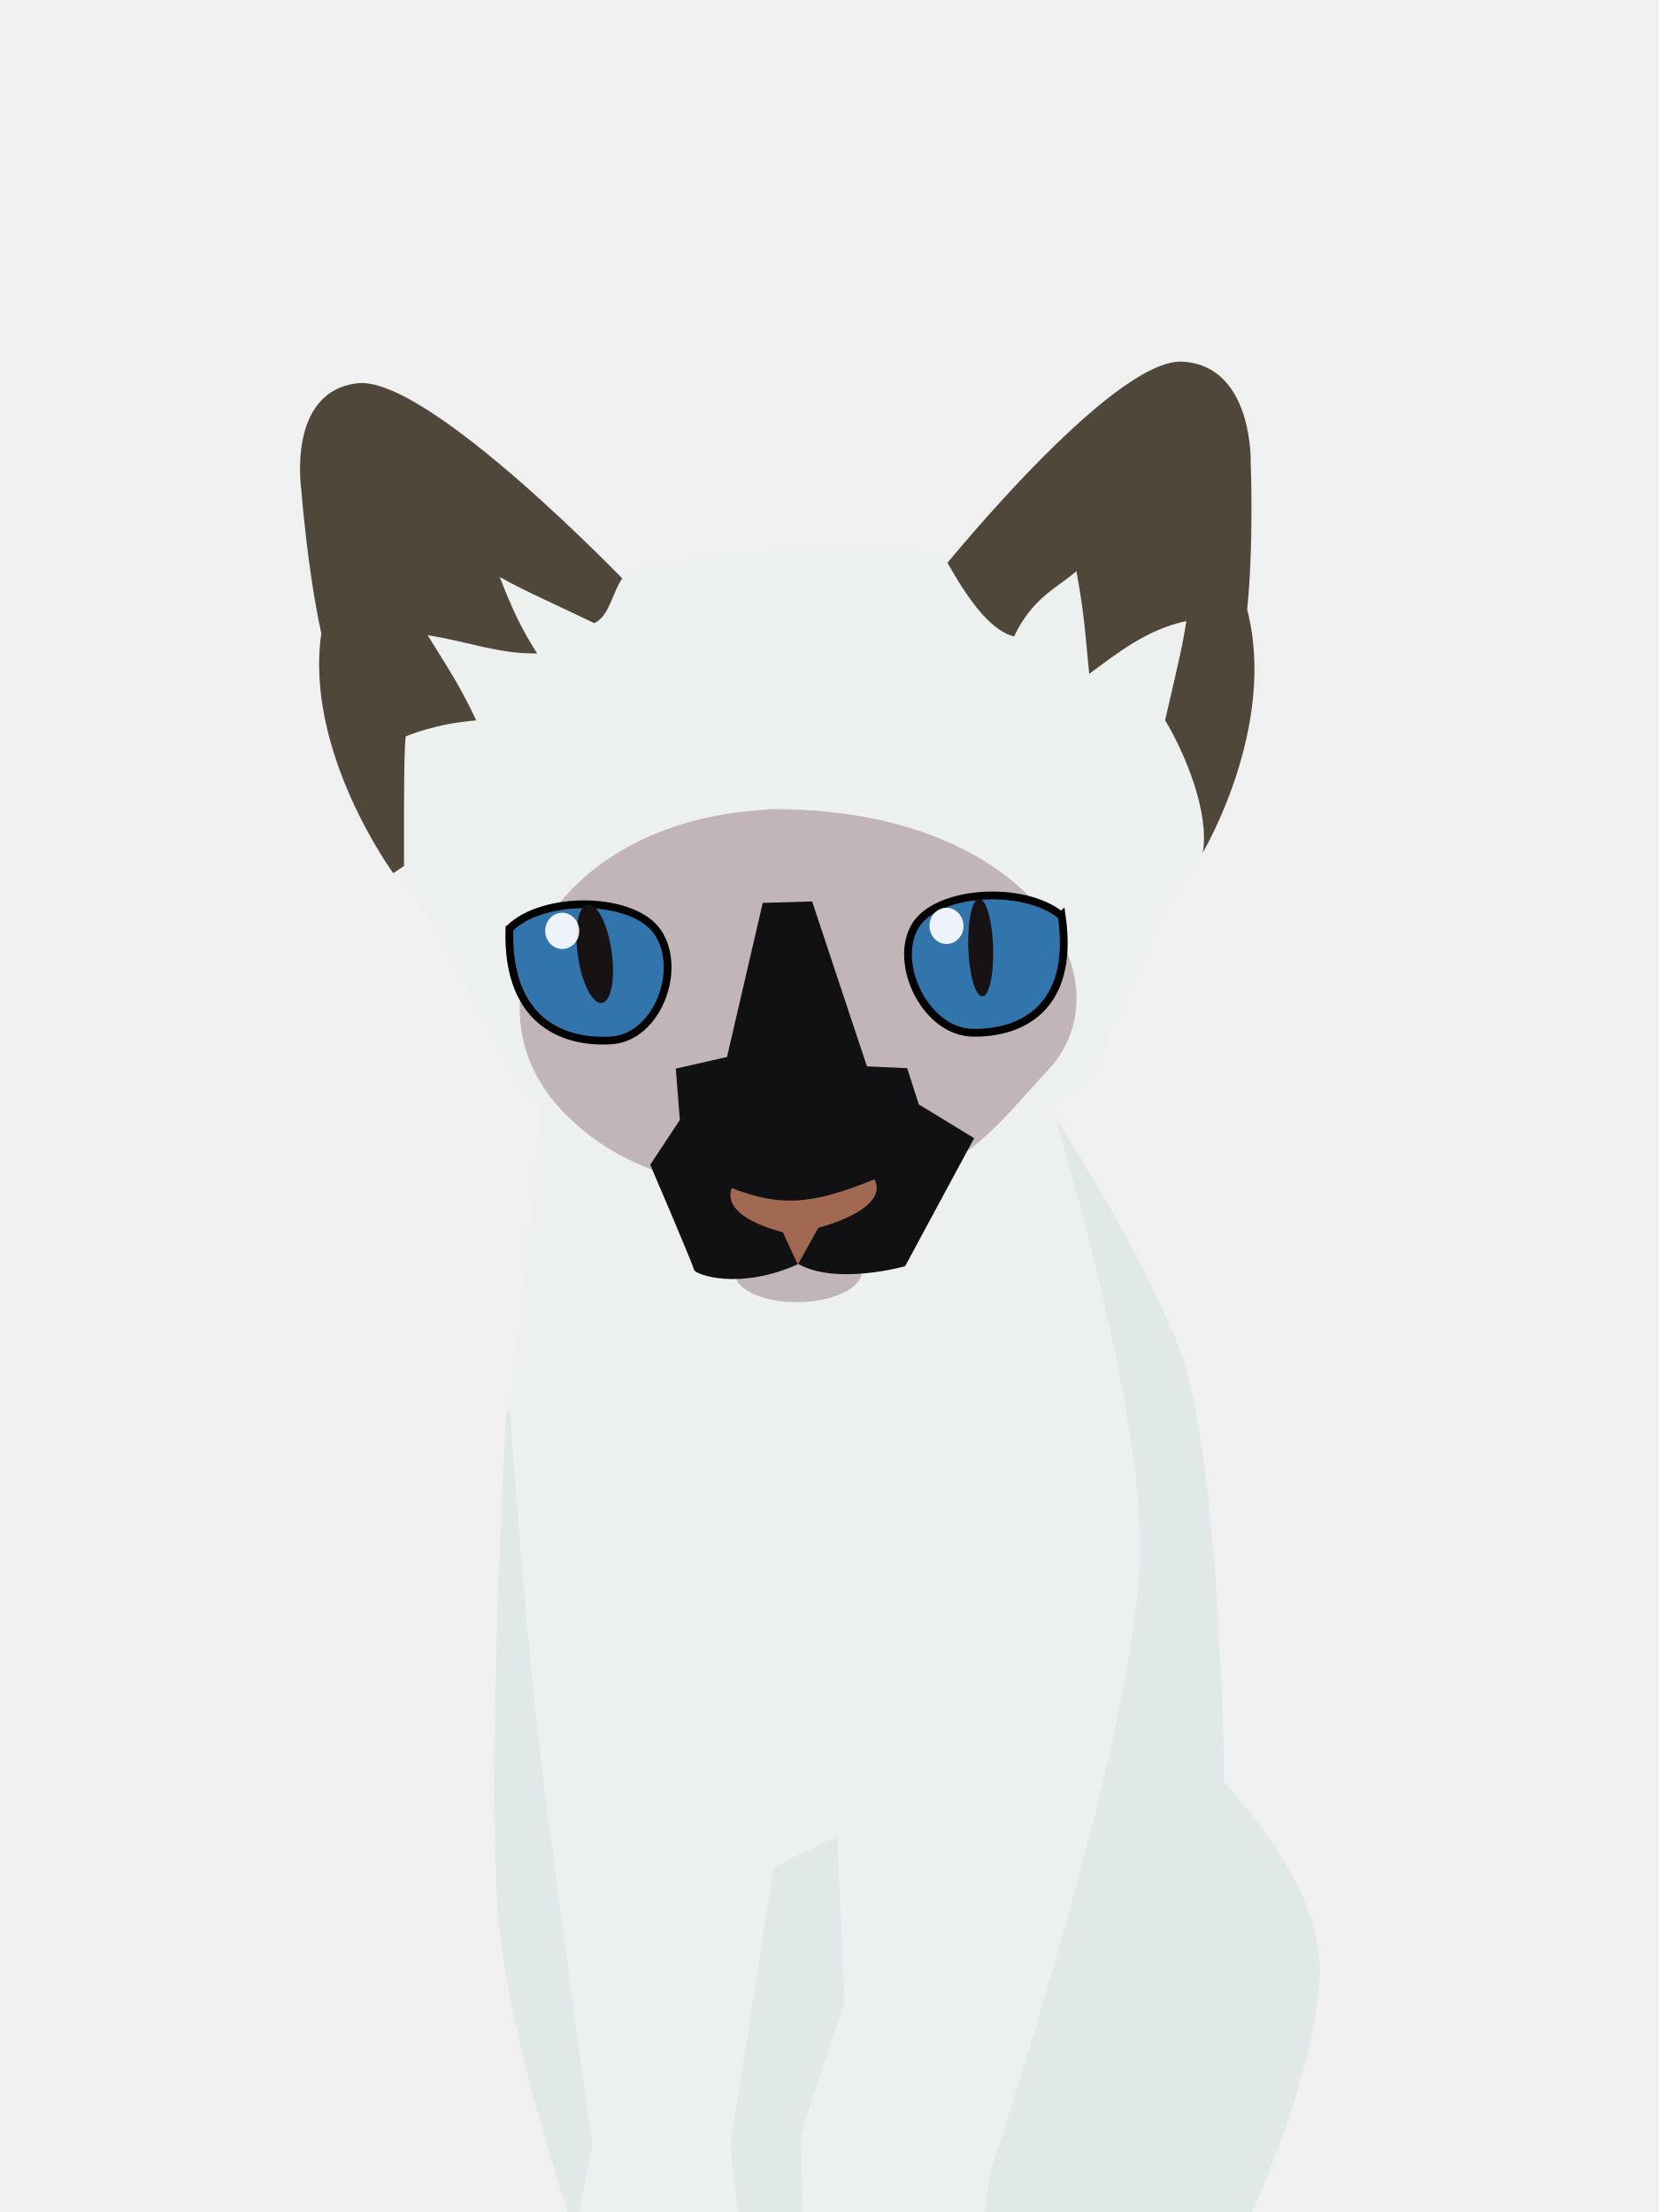
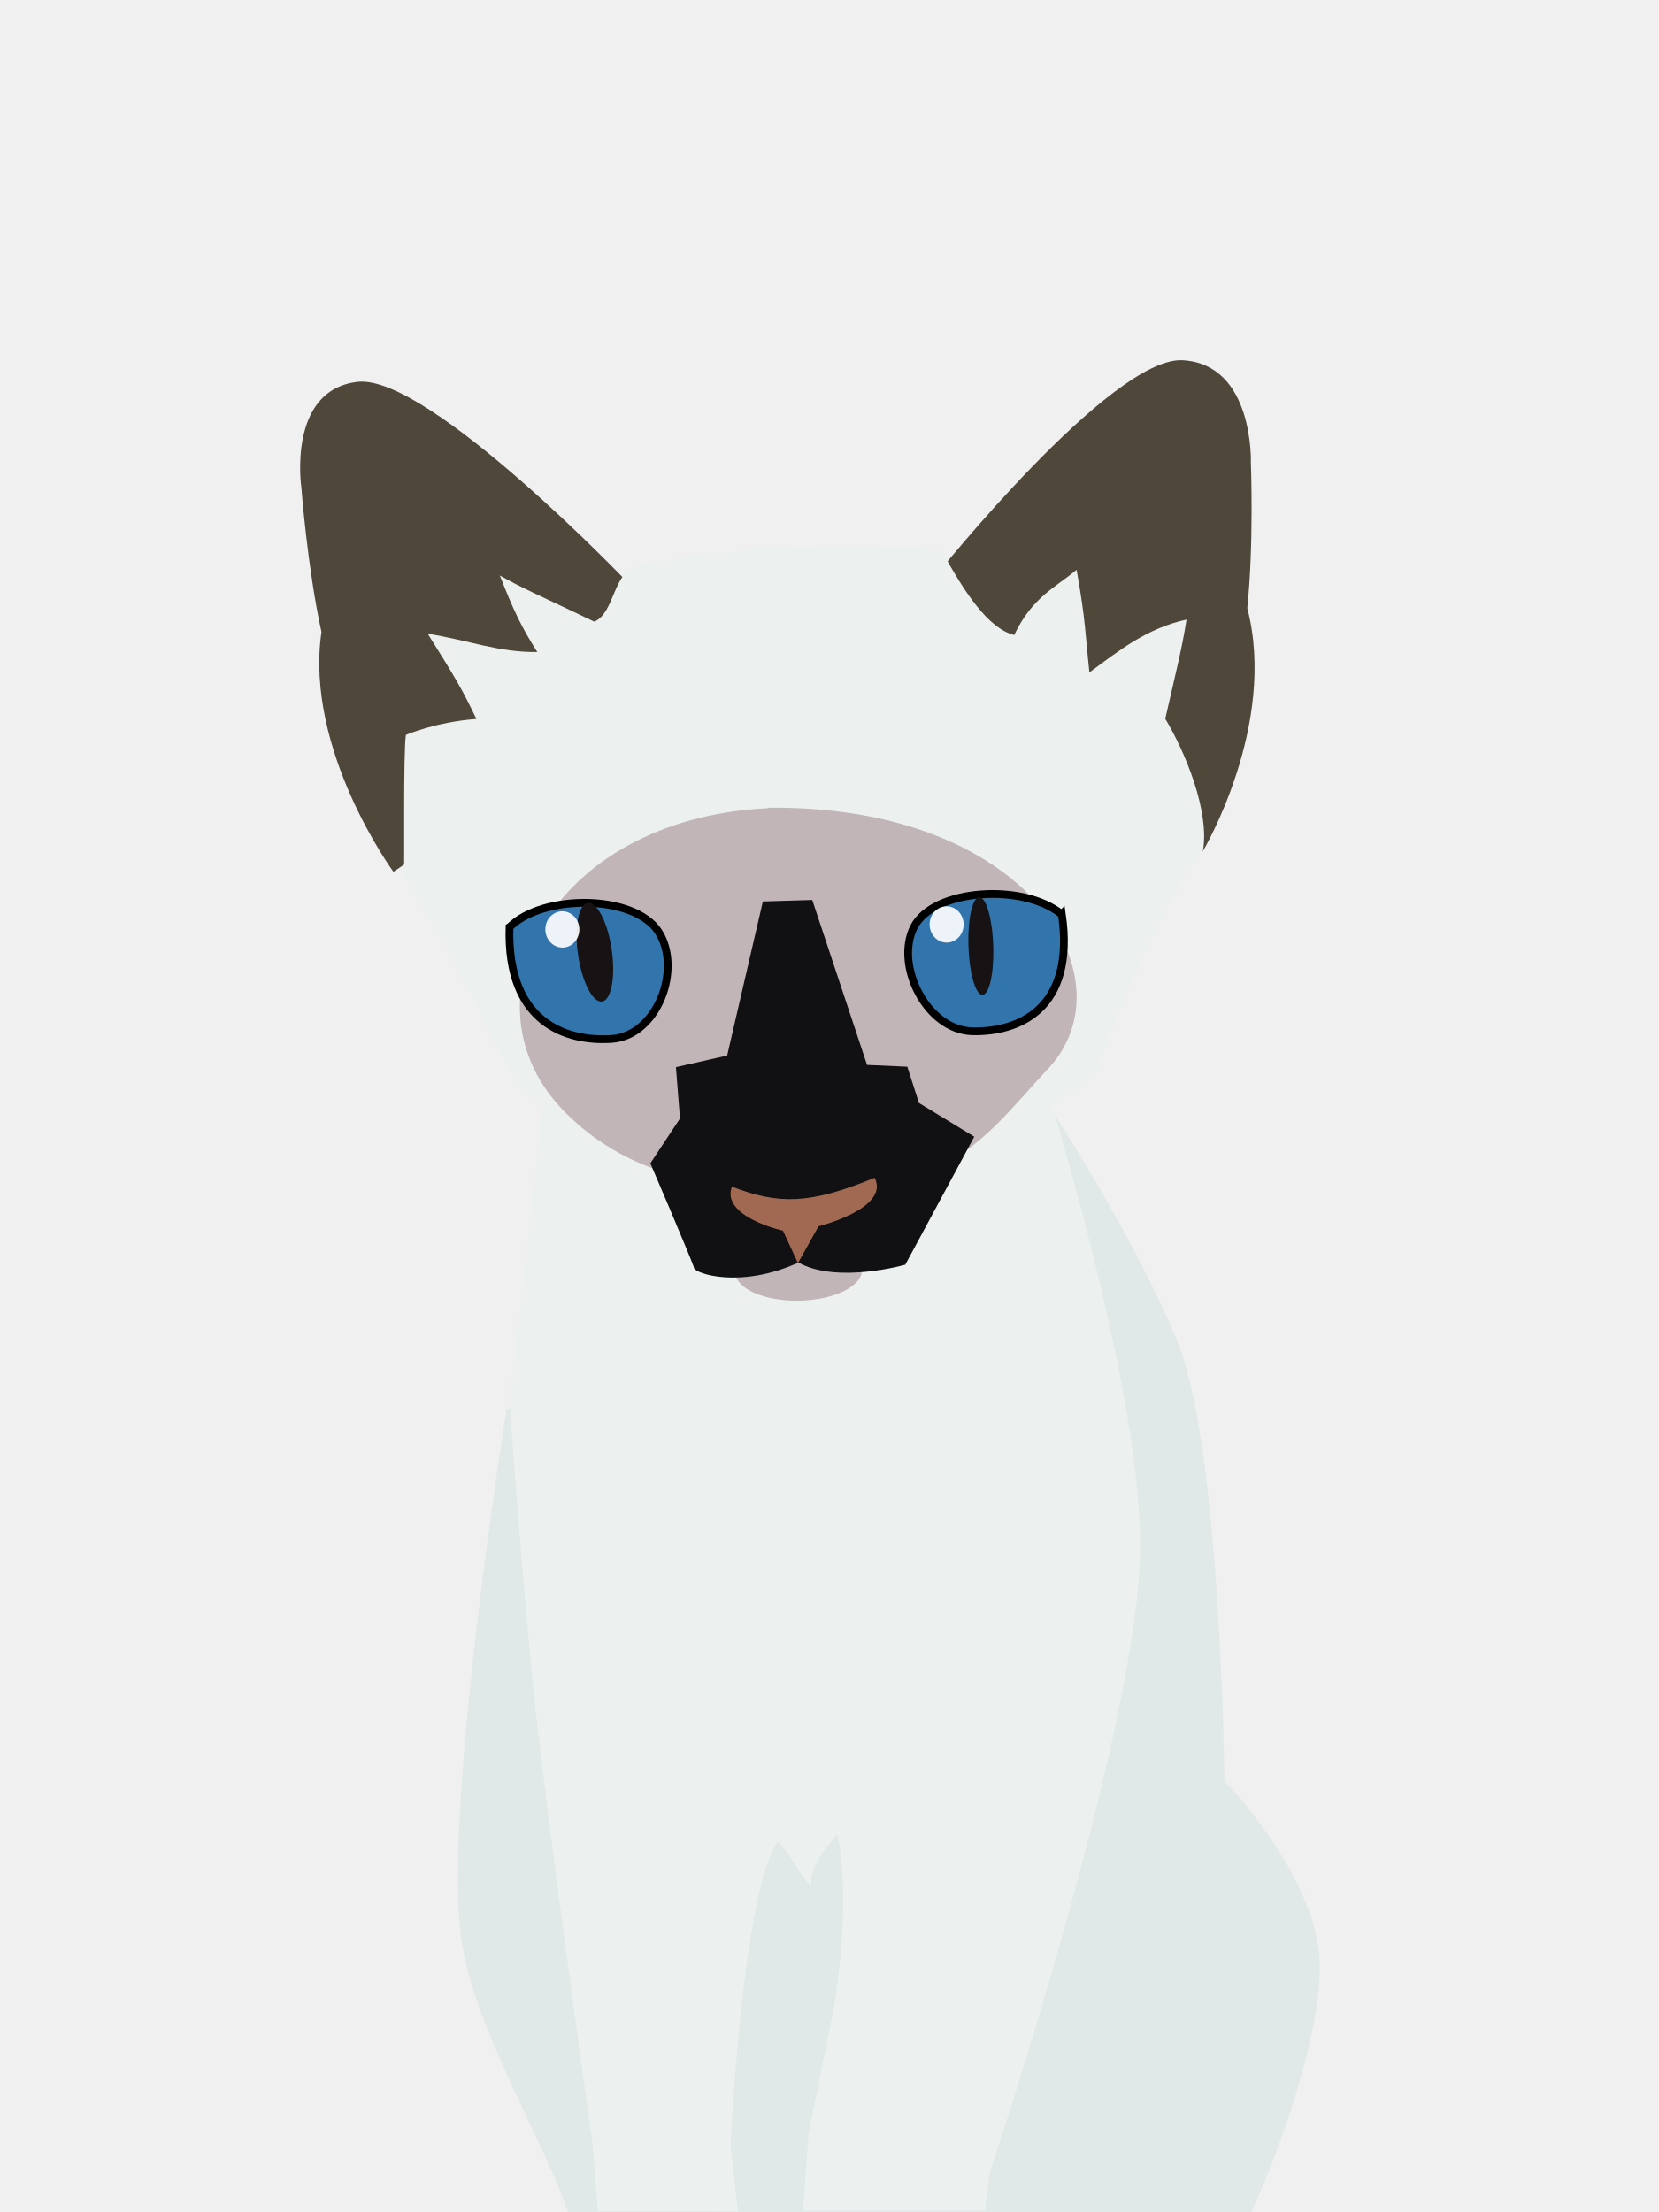
- <svg xmlns="http://www.w3.org/2000/svg" width="600" height="800" version="1.1" viewBox="0 0 159 212">
-   <g transform="translate(-45.4 -10.5)" fill="none" stroke-linecap="round" stroke-linejoin="round">
-     <circle r="0" stroke="#c53822" stroke-width="2.26" style="paint-order:stroke markers fill" />
-     <g stroke="#924019">
-       <circle r="0" stroke-width="1.29" style="paint-order:stroke markers fill" />
-       <circle transform="scale(1,-1)" r="0" stroke-width="3.6" style="paint-order:stroke markers fill" />
-       <circle transform="scale(1,-1)" r="0" stroke-width="3.6" style="paint-order:stroke markers fill" />
+ <svg xmlns="http://www.w3.org/2000/svg" width="600" height="800" version="1.1" viewBox="0 0 159 212" id="svg878">
+   <defs id="defs882" />
+   <g id="g1823" transform="translate(0.01312141,-0.1382621)">
+     <g transform="translate(-45.4,-10.5)" fill="none" stroke-linecap="round" stroke-linejoin="round" id="g840">
+       <circle r="0" stroke="#c53822" stroke-width="2.26" style="paint-order:stroke markers fill" id="circle826" cx="0" cy="0" />
+       <g stroke="#924019" id="g834">
+         <circle r="0" stroke-width="1.29" style="paint-order:stroke markers fill" id="circle828" cx="0" cy="0" />
+         <circle transform="scale(1,-1)" r="0" stroke-width="3.6" style="paint-order:stroke markers fill" id="circle830" cx="0" cy="0" />
+         <circle transform="scale(1,-1)" r="0" stroke-width="3.6" style="paint-order:stroke markers fill" id="circle832" cx="0" cy="0" />
+       </g>
+       <circle transform="scale(1,-1)" r="0" stroke="#4d4320" stroke-width="4.38" style="paint-order:stroke markers fill" id="circle836" cx="0" cy="0" />
+       <circle transform="scale(1,-1)" r="0" stroke="#4d4320" stroke-width="3.52" style="paint-order:stroke markers fill" id="circle838" cx="0" cy="0" />
    </g>
-     <circle transform="scale(1,-1)" r="0" stroke="#4d4320" stroke-width="4.38" style="paint-order:stroke markers fill" />
-     <circle transform="scale(1,-1)" r="0" stroke="#4d4320" stroke-width="3.52" style="paint-order:stroke markers fill" />
-   </g>
-   <g transform="matrix(1.04 0 0 1.04 -3.15 -3.65)">
-     <path transform="matrix(.255 0 0 .255 3.03 3.49)" d="m379 399-196 111s-8.24 141-2.16 190c4.05 33 16.4 75.2 24.3 100h247c12.4-26.8 27.2-71.2 24.4-94.5-3.54-30-34.1-61.3-34.1-61.3s-1.17-119-16.7-158c-15.5-38.6-47.5-87.2-47.5-87.2z" fill="#e1e9e8" />
-     <path transform="matrix(.255 0 0 .255 3.03 3.49)" d="m368 362-170 19.9-13.9 125s4.54 65.9 9.36 111c4.83 44.9 20.7 158 20.7 158l-5 23.9h57.5l-2.74-23.9 15.6-101 23-11.4 2.75 60-15.9 48 0.814 28h65.7l1.85-14.2s52.7-157 54.2-223c1.44-66.1-43.6-200-43.6-200z" fill="#ecf1f0" />
-     <g transform="translate(-4.13 -2.02)">
-       <g>
-         <ellipse transform="matrix(1 -.0266 .0571 .998 0 0)" cx="73.6" cy="125" rx="5.84" ry="2.74" fill="#c2b5b8" stroke-width="1.38" />
-         <path d="m118 84.1s6.9-11.6 4.09-22.4c0.617-5.99 0.33-13.4 0.33-13.4s0.312-9.05-6.27-9.44c-6.58-0.395-22.8 19.9-22.8 19.9l-2.23 9.94z" fill="#4f473a" />
-         <path d="m43.4 86s-8.21-11.2-6.63-22.1c-1.3-5.94-1.85-13.3-1.85-13.3s-1.34-9 5.18-9.75c6.52-0.743 25 18.6 25 18.6l3.35 9.79z" fill="#4f473a" />
-         <path d="m118 84.1c0.646-3.66-1.63-9.14-3.47-12.2 1.14-4.97 1.54-6.49 1.96-9.14-3.69 0.805-6.28 2.9-8.95 4.87-0.377-3.48-0.335-4.74-1.18-9.46-1.94 1.64-4.06 2.48-5.75 6.01-2.38-0.58-4.64-3.99-6.67-7.76-8.81-0.947-21.8-0.106-28 1.35-2.32 0.543-2.13 4.39-4.03 5.18-5.19-2.49-6.42-2.97-8.7-4.25 1.25 3.21 2.02 4.8 3.45 7.05-3.55 0.042-6.23-1.06-10.1-1.69 2.53 4.03 3.16 5.08 4.49 7.86-3.79 0.283-6.5 1.47-6.5 1.47-0.246 1.78-0.114 11.4-0.175 13.1 5.27 8.24 7.61 14.4 10.7 19.5 3.53 2.72 11 6.38 11 6.38s2.48 13.4 15.2 7.31c14.4 4.49 16.1-8.47 16.1-8.47s8.35-3.97 11-6.96c1.65-5.55 5.73-14.6 9.51-20.2z" fill="#ecf1f0" />
-         <path d="m77.9 80.1c24.1-0.3 33.7 15.9 25.7 24.2-2.51 2.62-6.6 8.01-10.4 8.79-8.73 1.8-24.1 5.07-34-4.95-9.92-10-1.4-27 18.7-28z" fill="#c2b5b8" />
-         <path d="m82 88.6 5.05 15.2 3.71 0.165 1.07 3.34 5.1 3.11-6.36 11.8s-6.27 1.79-9.84-0.198c-5.41 2.45-9.53 0.99-9.62 0.509-0.093-0.48-4.03-9.66-4.03-9.66l2.73-4.13-0.373-4.73 4.72-1.07 3.29-14.2z" fill="#111012" />
-         <path d="m74.6 115c-1.06 2.79 4.7 4.08 4.7 4.08l1.38 2.99 1.9-3.4s6.6-1.63 5.17-4.47c-5.98 2.46-8.81 2.49-13.2 0.803z" fill="#a16952" />
-         <path d="m54.1 91.1c-0.269 8.86 5.3 10.6 9.47 10.3 4.17-0.341 6.47-6.47 4.25-9.89-2.22-3.42-10.6-3.49-13.7-0.421z" fill="#3275ad" stroke="#000" stroke-width=".715px" />
-         <ellipse transform="matrix(.992 .126 .111 .994 0 0)" cx="52.7" cy="87.3" rx="1.62" ry="4.57" fill="#171314" />
-         <path d="m105 89.9c1.28 8.82-4.07 10.9-8.26 10.8-4.2-0.119-7.18-6.1-5.36-9.63 1.82-3.53 10.1-4.04 13.6-1.15z" fill="#3275ad" stroke="#000" stroke-width=".715px" />
-         <ellipse transform="matrix(.991 .134 .0226 1 0 0)" cx="96.6" cy="79.9" rx="1.16" ry="4.5" fill="#171314" />
+     <path d="m 100.512,105.794 -51.979,29.437 c 0,0 -5.996,37.393 -4.384,50.388 1.074,8.752 8.16,19.943 10.255,26.52 h 65.504 c 3.288,-7.107 7.213,-18.882 6.471,-25.061 -0.939,-7.956 -9.043,-16.257 -9.043,-16.257 0,0 -0.31,-31.559 -4.429,-41.902 -4.111,-10.237 -12.597,-23.125 -12.597,-23.125 z" fill="#e1e9e8" id="path842" style="stroke-width:0.265" />
+     <path d="m 97.595,95.982 -45.084,5.277 -3.686,33.15 c 0,0 1.204,17.477 2.482,29.437 1.281,11.907 5.49,41.902 5.49,41.902 l 0.5,6.324 13.423,0.015 -0.727,-6.338 c 0,0 1.178,-24.502 4.517,-29.063 1.315,1.018 2.213,3.546 3.235,4.126 -0.165,-1.922 1.415,-3.572 2.485,-4.872 1.477,6.436 -0.355,16.851 -0.355,16.851 l -2.401,11.872 -0.516,7.344 h 17.424 l 0.491,-3.766 c 0,0 13.976,-41.636 14.374,-59.14 0.382,-17.53 -11.563,-53.04 -11.563,-53.04 z" fill="#ecf1f0" id="path844" style="stroke-width:0.265" />
+     <g transform="matrix(1.04,0,0,1.04,-7.4452,-5.7508)" id="g874">
+       <g id="g868">
+         <ellipse transform="matrix(1,-0.0266,0.0571,0.998,0,0)" cx="73.6" cy="125" rx="5.84" ry="2.74" fill="#c2b5b8" stroke-width="1.38" id="ellipse846" />
+         <path d="m 118,84.1 c 0,0 6.9,-11.6 4.09,-22.4 0.617,-5.99 0.33,-13.4 0.33,-13.4 0,0 0.312,-9.05 -6.27,-9.44 -6.58,-0.395 -22.8,19.9 -22.8,19.9 l -2.23,9.94 z" fill="#4f473a" id="path848" />
+         <path d="m 43.4,86 c 0,0 -8.21,-11.2 -6.63,-22.1 -1.3,-5.94 -1.85,-13.3 -1.85,-13.3 0,0 -1.34,-9 5.18,-9.75 6.52,-0.743 25,18.6 25,18.6 l 3.35,9.79 z" fill="#4f473a" id="path850" />
+         <path d="m 118,84.1 c 0.646,-3.66 -1.63,-9.14 -3.47,-12.2 1.14,-4.97 1.54,-6.49 1.96,-9.14 -3.69,0.805 -6.28,2.9 -8.95,4.87 -0.377,-3.48 -0.335,-4.74 -1.18,-9.46 -1.94,1.64 -4.06,2.48 -5.75,6.01 -2.38,-0.58 -4.64,-3.99 -6.67,-7.76 -8.81,-0.947 -21.8,-0.106 -28,1.35 -2.32,0.543 -2.13,4.39 -4.03,5.18 -5.19,-2.49 -6.42,-2.97 -8.7,-4.25 1.25,3.21 2.02,4.8 3.45,7.05 -3.55,0.042 -6.23,-1.06 -10.1,-1.69 2.53,4.03 3.16,5.08 4.49,7.86 -3.79,0.283 -6.5,1.47 -6.5,1.47 -0.246,1.78 -0.114,11.4 -0.175,13.1 5.27,8.24 7.61,14.4 10.7,19.5 3.53,2.72 11,6.38 11,6.38 0,0 2.48,13.4 15.2,7.31 14.4,4.49 16.1,-8.47 16.1,-8.47 0,0 8.35,-3.97 11,-6.96 1.65,-5.55 5.73,-14.6 9.51,-20.2 z" fill="#ecf1f0" id="path852" />
+         <path d="m 77.9,80.1 c 24.1,-0.3 33.7,15.9 25.7,24.2 -2.51,2.62 -6.6,8.01 -10.4,8.79 -8.73,1.8 -24.1,5.07 -34,-4.95 -9.92,-10 -1.4,-27 18.7,-28 z" fill="#c2b5b8" id="path854" />
+         <path d="m 82,88.6 5.05,15.2 3.71,0.165 1.07,3.34 5.1,3.11 -6.36,11.8 c 0,0 -6.27,1.79 -9.84,-0.198 -5.41,2.45 -9.53,0.99 -9.62,0.509 -0.093,-0.48 -4.03,-9.66 -4.03,-9.66 l 2.73,-4.13 -0.373,-4.73 4.72,-1.07 3.29,-14.2 z" fill="#111012" id="path856" />
+         <path d="m 74.6,115 c -1.06,2.79 4.7,4.08 4.7,4.08 l 1.38,2.99 1.9,-3.4 c 0,0 6.6,-1.63 5.17,-4.47 -5.98,2.46 -8.81,2.49 -13.2,0.803 z" fill="#a16952" id="path858" />
+         <path d="m 54.1,91.1 c -0.269,8.86 5.3,10.6 9.47,10.3 4.17,-0.341 6.47,-6.47 4.25,-9.89 -2.22,-3.42 -10.6,-3.49 -13.7,-0.421 z" fill="#3275ad" stroke="#000000" stroke-width="0.715px" id="path860" />
+         <ellipse transform="matrix(0.992,0.126,0.111,0.994,0,0)" cx="52.7" cy="87.3" rx="1.62" ry="4.57" fill="#171314" id="ellipse862" />
+         <path d="m 105,89.9 c 1.28,8.82 -4.07,10.9 -8.26,10.8 -4.2,-0.119 -7.18,-6.1 -5.36,-9.63 1.82,-3.53 10.1,-4.04 13.6,-1.15 z" fill="#3275ad" stroke="#000000" stroke-width="0.715px" id="path864" />
+         <ellipse transform="matrix(0.991,0.134,0.0226,1,0,0)" cx="96.6" cy="79.9" rx="1.16" ry="4.5" fill="#171314" id="ellipse866" />
      </g>
-       <ellipse transform="matrix(.993 .117 -.0997 .995 0 0)" cx="67.8" cy="83.8" rx="1.57" ry="1.67" fill="#fff" fill-opacity=".909" />
-       <ellipse transform="matrix(.993 .117 -.0997 .995 0 0)" cx="103" cy="79.2" rx="1.57" ry="1.67" fill="#fff" fill-opacity=".909" />
+       <ellipse transform="matrix(0.993,0.117,-0.0997,0.995,0,0)" cx="67.8" cy="83.8" rx="1.57" ry="1.67" fill="#ffffff" fill-opacity="0.909" id="ellipse870" />
+       <ellipse transform="matrix(0.993,0.117,-0.0997,0.995,0,0)" cx="103" cy="79.2" rx="1.57" ry="1.67" fill="#ffffff" fill-opacity="0.909" id="ellipse872" />
    </g>
  </g>
</svg>
